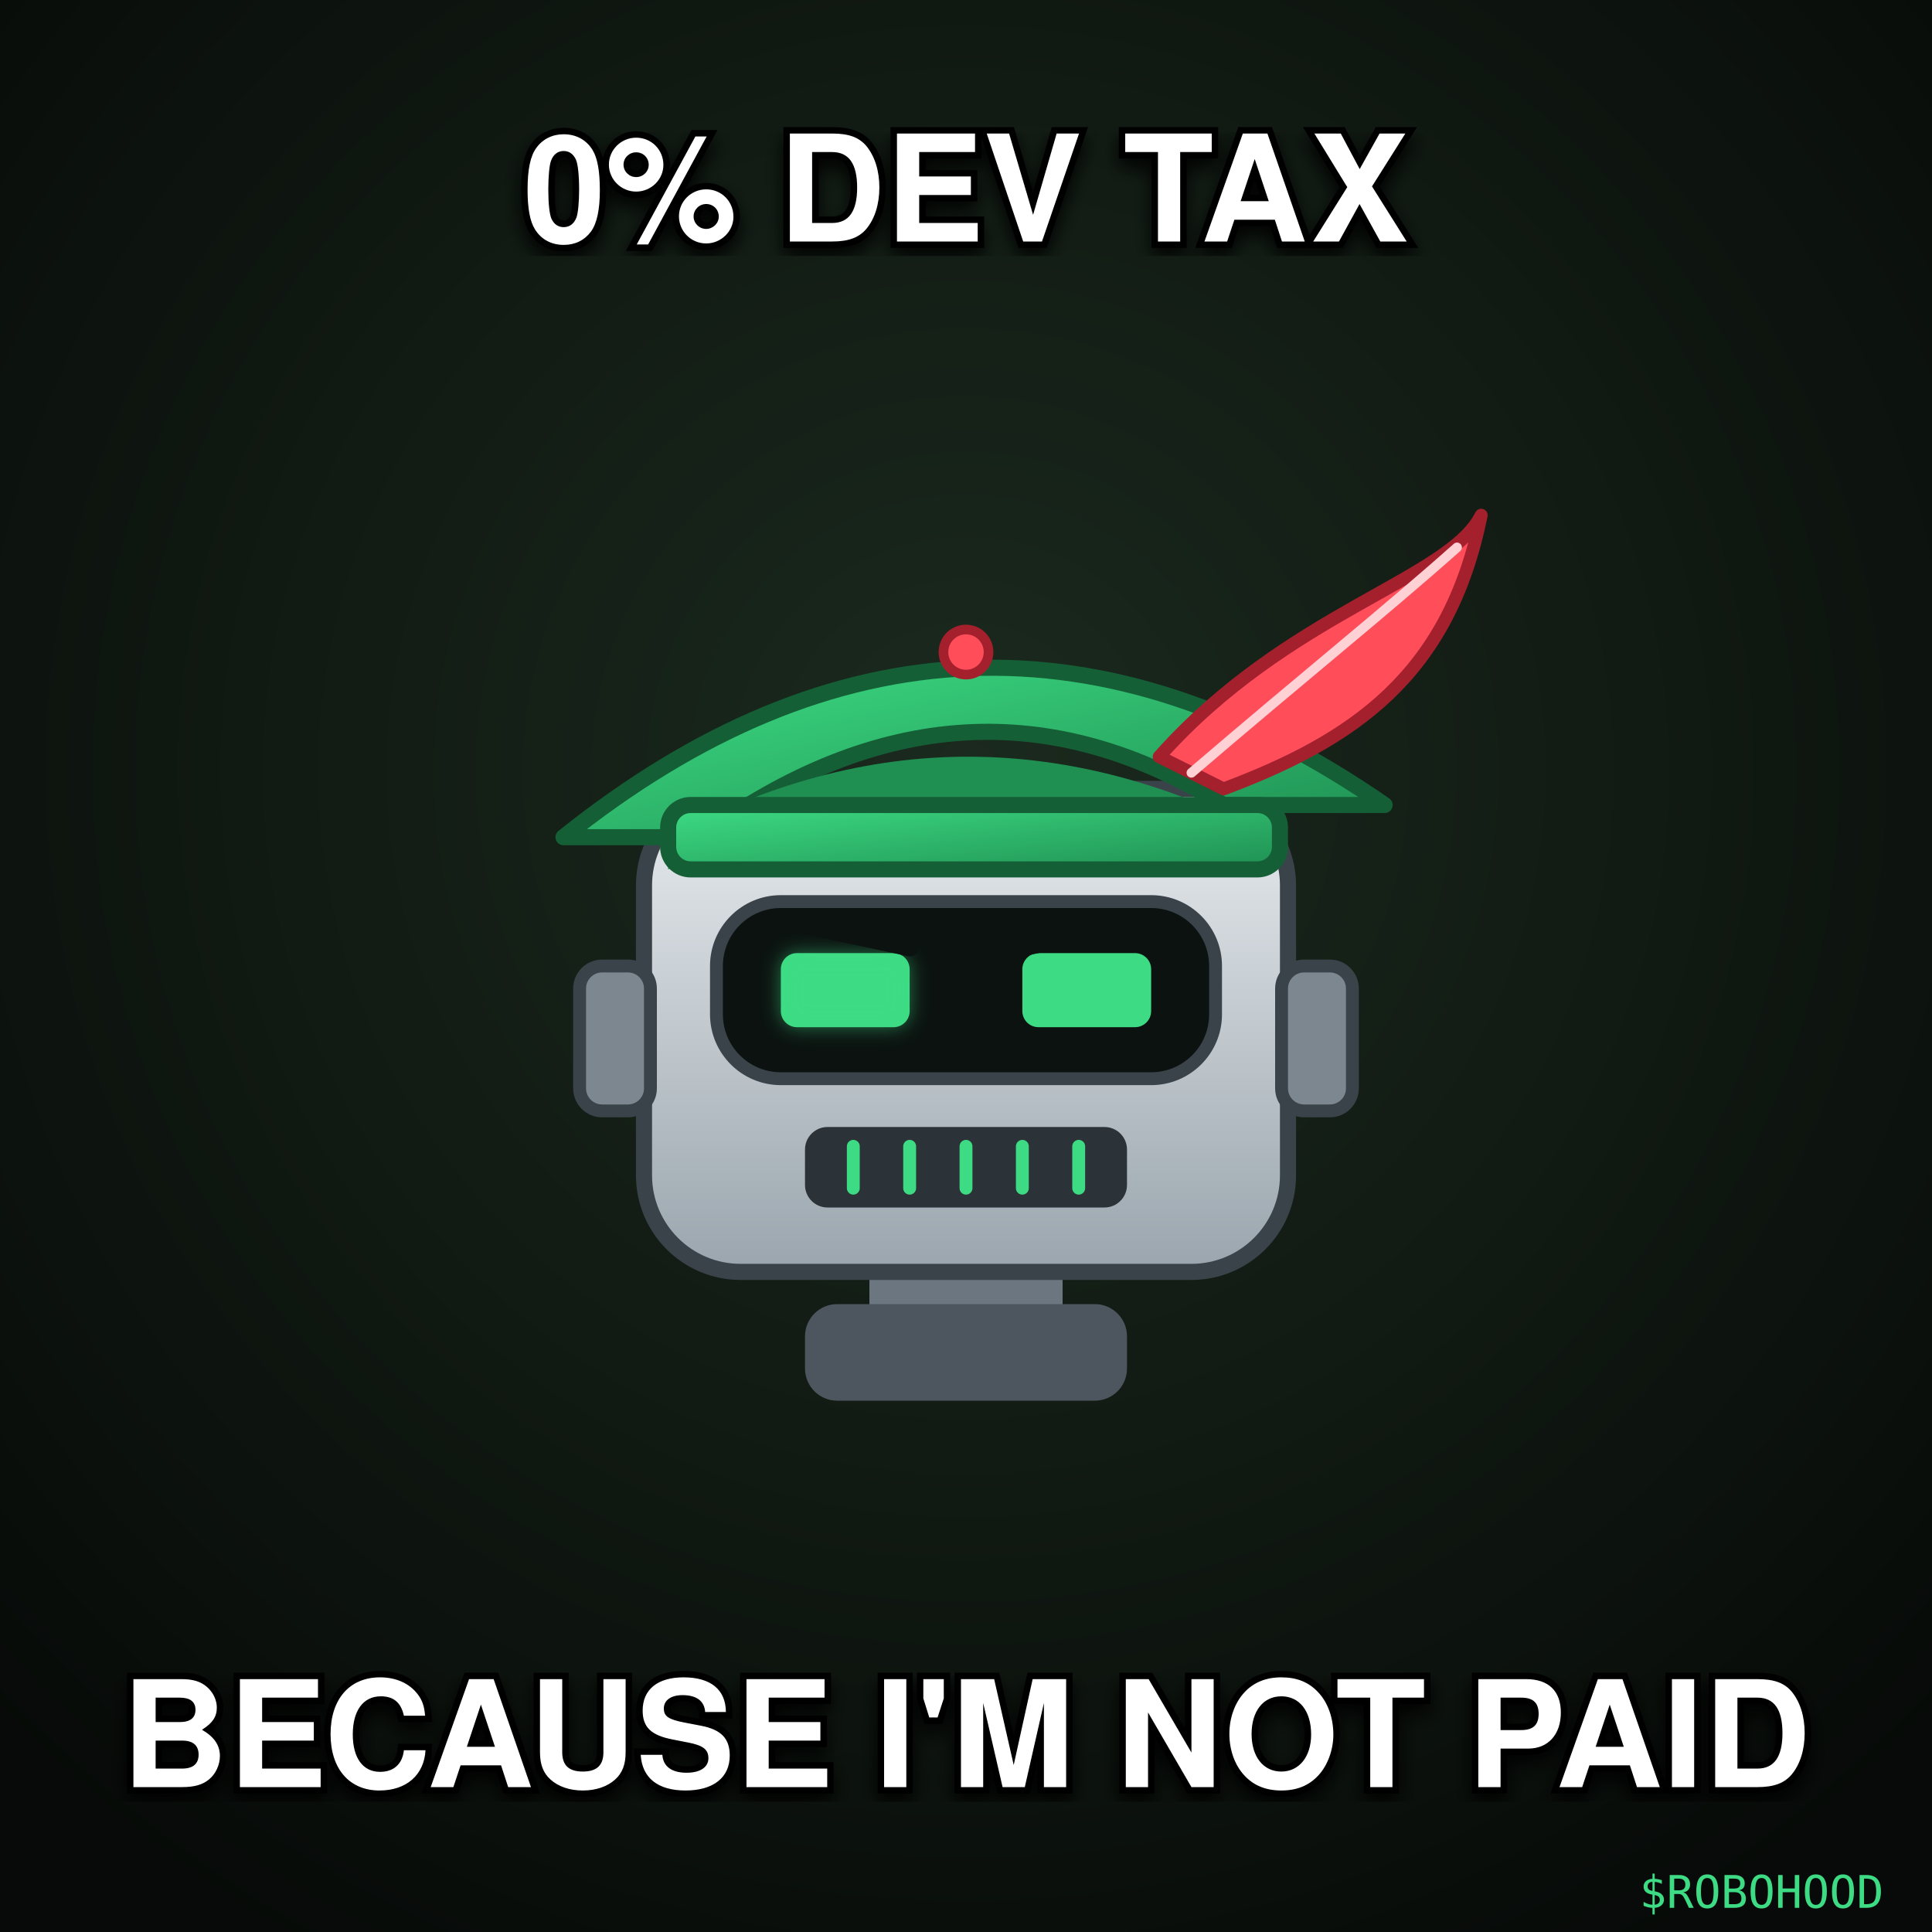
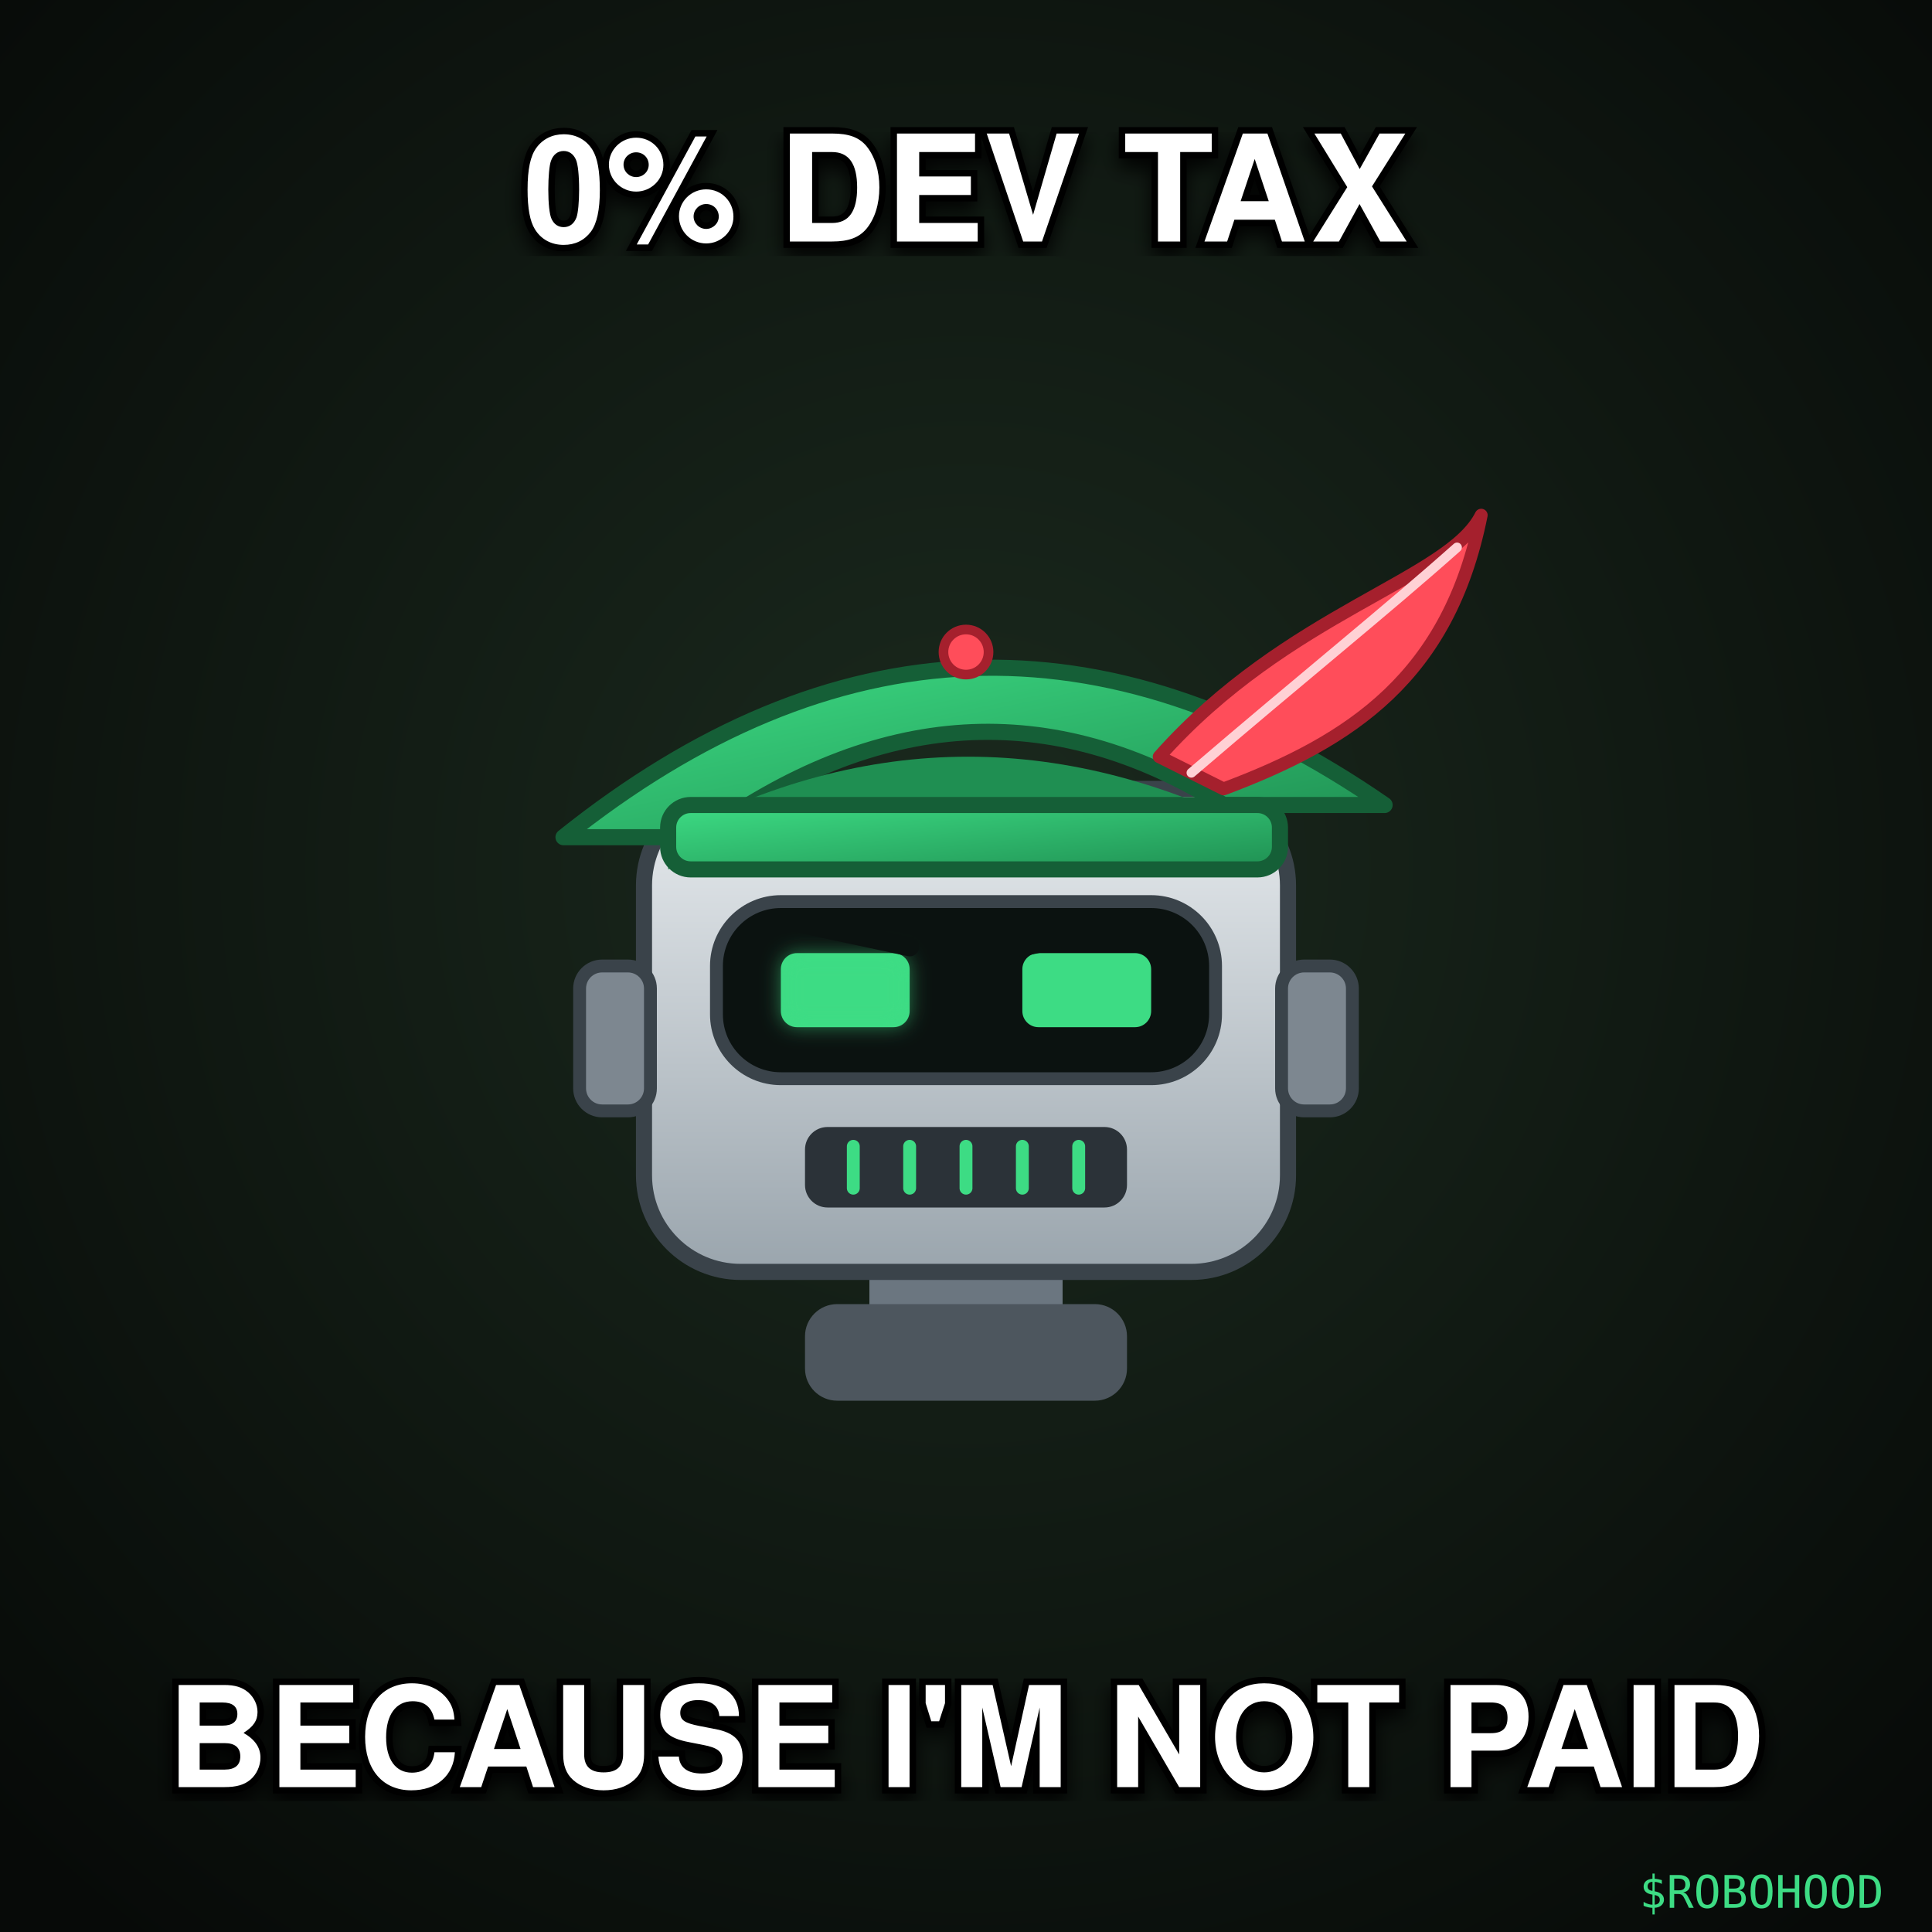
<svg xmlns="http://www.w3.org/2000/svg" viewBox="0 0 1200 1200" width="1200" height="1200">
  <defs>
    <radialGradient id="bg" cx="50%" cy="40%" r="70%">
      <stop offset="0" stop-color="#1b2a1e" />
      <stop offset="1" stop-color="#070a08" />
    </radialGradient>
    <linearGradient id="metal" x1="0" y1="0" x2="0" y2="1">
      <stop offset="0" stop-color="#e8ecef" />
      <stop offset="1" stop-color="#9aa5ad" />
    </linearGradient>
    <linearGradient id="hat" x1="0" y1="0" x2="1" y2="1">
      <stop offset="0" stop-color="#3ddc84" />
      <stop offset="1" stop-color="#1f8f52" />
    </linearGradient>
-     <radialGradient id="bg" cx="50%" cy="45%" r="70%">
+     <radialGradient id="bg2" cx="50%" cy="45%" r="70%">
      <stop offset="0" stop-color="#1b2a1e" />
      <stop offset="1" stop-color="#070a08" />
    </radialGradient>
    <filter id="sh">
      <feDropShadow dx="0" dy="6" stdDeviation="6" flood-color="#000" flood-opacity="0.9" />
    </filter>
  </defs>
-   <rect width="1200" height="1200" fill="url(#bg)" />
-   <g transform="translate(200,200) scale(1.0)">
+   <rect width="1200" height="1200" fill="url(#bg2)" />
+   <g transform="translate(200,200)">
    <rect x="340" y="560" width="120" height="70" rx="16" fill="#6b7680" />
    <rect x="300" y="610" width="200" height="60" rx="20" fill="#4d565e" />
    <rect x="200" y="290" width="400" height="300" rx="60" fill="url(#metal)" stroke="#3a434a" stroke-width="10" />
    <rect x="160" y="400" width="44" height="90" rx="14" fill="#7d8790" stroke="#3a434a" stroke-width="8" />
    <rect x="596" y="400" width="44" height="90" rx="14" fill="#7d8790" stroke="#3a434a" stroke-width="8" />
    <rect x="245" y="360" width="310" height="110" rx="40" fill="#0b1210" stroke="#3a434a" stroke-width="8" />
    <rect x="285" y="392" width="80" height="46" rx="10" fill="#3ddc84" />
    <rect x="435" y="392" width="80" height="46" rx="10" fill="#3ddc84" />
    <rect x="285" y="392" width="80" height="46" rx="10" fill="#3ddc84" opacity="0.5" filter="blur(6px)" />
    <path d="M290 372 L365 388" stroke="#0b1210" stroke-width="12" stroke-linecap="round" />
    <path d="M510 372 L435 388" stroke="#0b1210" stroke-width="12" stroke-linecap="round" />
    <rect x="300" y="500" width="200" height="50" rx="14" fill="#2b3238" />
    <g stroke="#3ddc84" stroke-width="8" stroke-linecap="round">
      <line x1="330" y1="512" x2="330" y2="538" />
      <line x1="365" y1="512" x2="365" y2="538" />
      <line x1="400" y1="512" x2="400" y2="538" />
      <line x1="435" y1="512" x2="435" y2="538" />
      <line x1="470" y1="512" x2="470" y2="538" />
    </g>
    <path d="M150 320 Q400 120 660 300 L560 300 Q400 200 235 320 Z" fill="url(#hat)" stroke="#155f37" stroke-width="10" stroke-linejoin="round" />
    <path d="M215 320 Q400 220 590 320 L590 330 Q400 260 215 340 Z" fill="#1f8f52" />
    <rect x="215" y="300" width="380" height="40" rx="14" fill="url(#hat)" stroke="#155f37" stroke-width="10" />
    <path d="M520 270 C600 180 700 160 720 120 C700 220 640 260 560 290 Z" fill="#ff4d5a" stroke="#a5202d" stroke-width="8" stroke-linejoin="round" />
    <path d="M540 280 C610 220 660 180 705 140" stroke="#ffd1d5" stroke-width="6" fill="none" stroke-linecap="round" />
    <circle cx="400" cy="205" r="14" fill="#ff4d5a" stroke="#a5202d" stroke-width="6" />
  </g>
-   <text x="600" y="150" text-anchor="middle" font-family="Impact, 'Arial Black', Helvetica, sans-serif" font-size="92" font-weight="900" fill="#fff" stroke="#000" stroke-width="8" paint-order="stroke" filter="url(#sh)" style="text-transform:uppercase">0% DEV TAX</text>
-   <text x="600" y="1110" text-anchor="middle" font-family="Impact, 'Arial Black', Helvetica, sans-serif" font-size="92" font-weight="900" fill="#fff" stroke="#000" stroke-width="8" paint-order="stroke" filter="url(#sh)" style="text-transform:uppercase">BECAUSE I'M NOT PAID</text>
+   <text x="600" y="150" text-anchor="middle" font-family="Impact, 'Arial Black', Helvetica, sans-serif" font-size="92" font-weight="900" fill="#fff" stroke="#000" stroke-width="8" paint-order="stroke" filter="url(#sh)">0% DEV TAX</text>
+   <text x="600" y="1110" text-anchor="middle" font-family="Impact, 'Arial Black', Helvetica, sans-serif" font-size="87" font-weight="900" fill="#fff" stroke="#000" stroke-width="8" paint-order="stroke" filter="url(#sh)">BECAUSE I'M NOT PAID</text>
  <text x="1170" y="1185" text-anchor="end" font-family="Menlo, monospace" font-size="28" fill="#3ddc84">$ROBOHOOD</text>
</svg>
